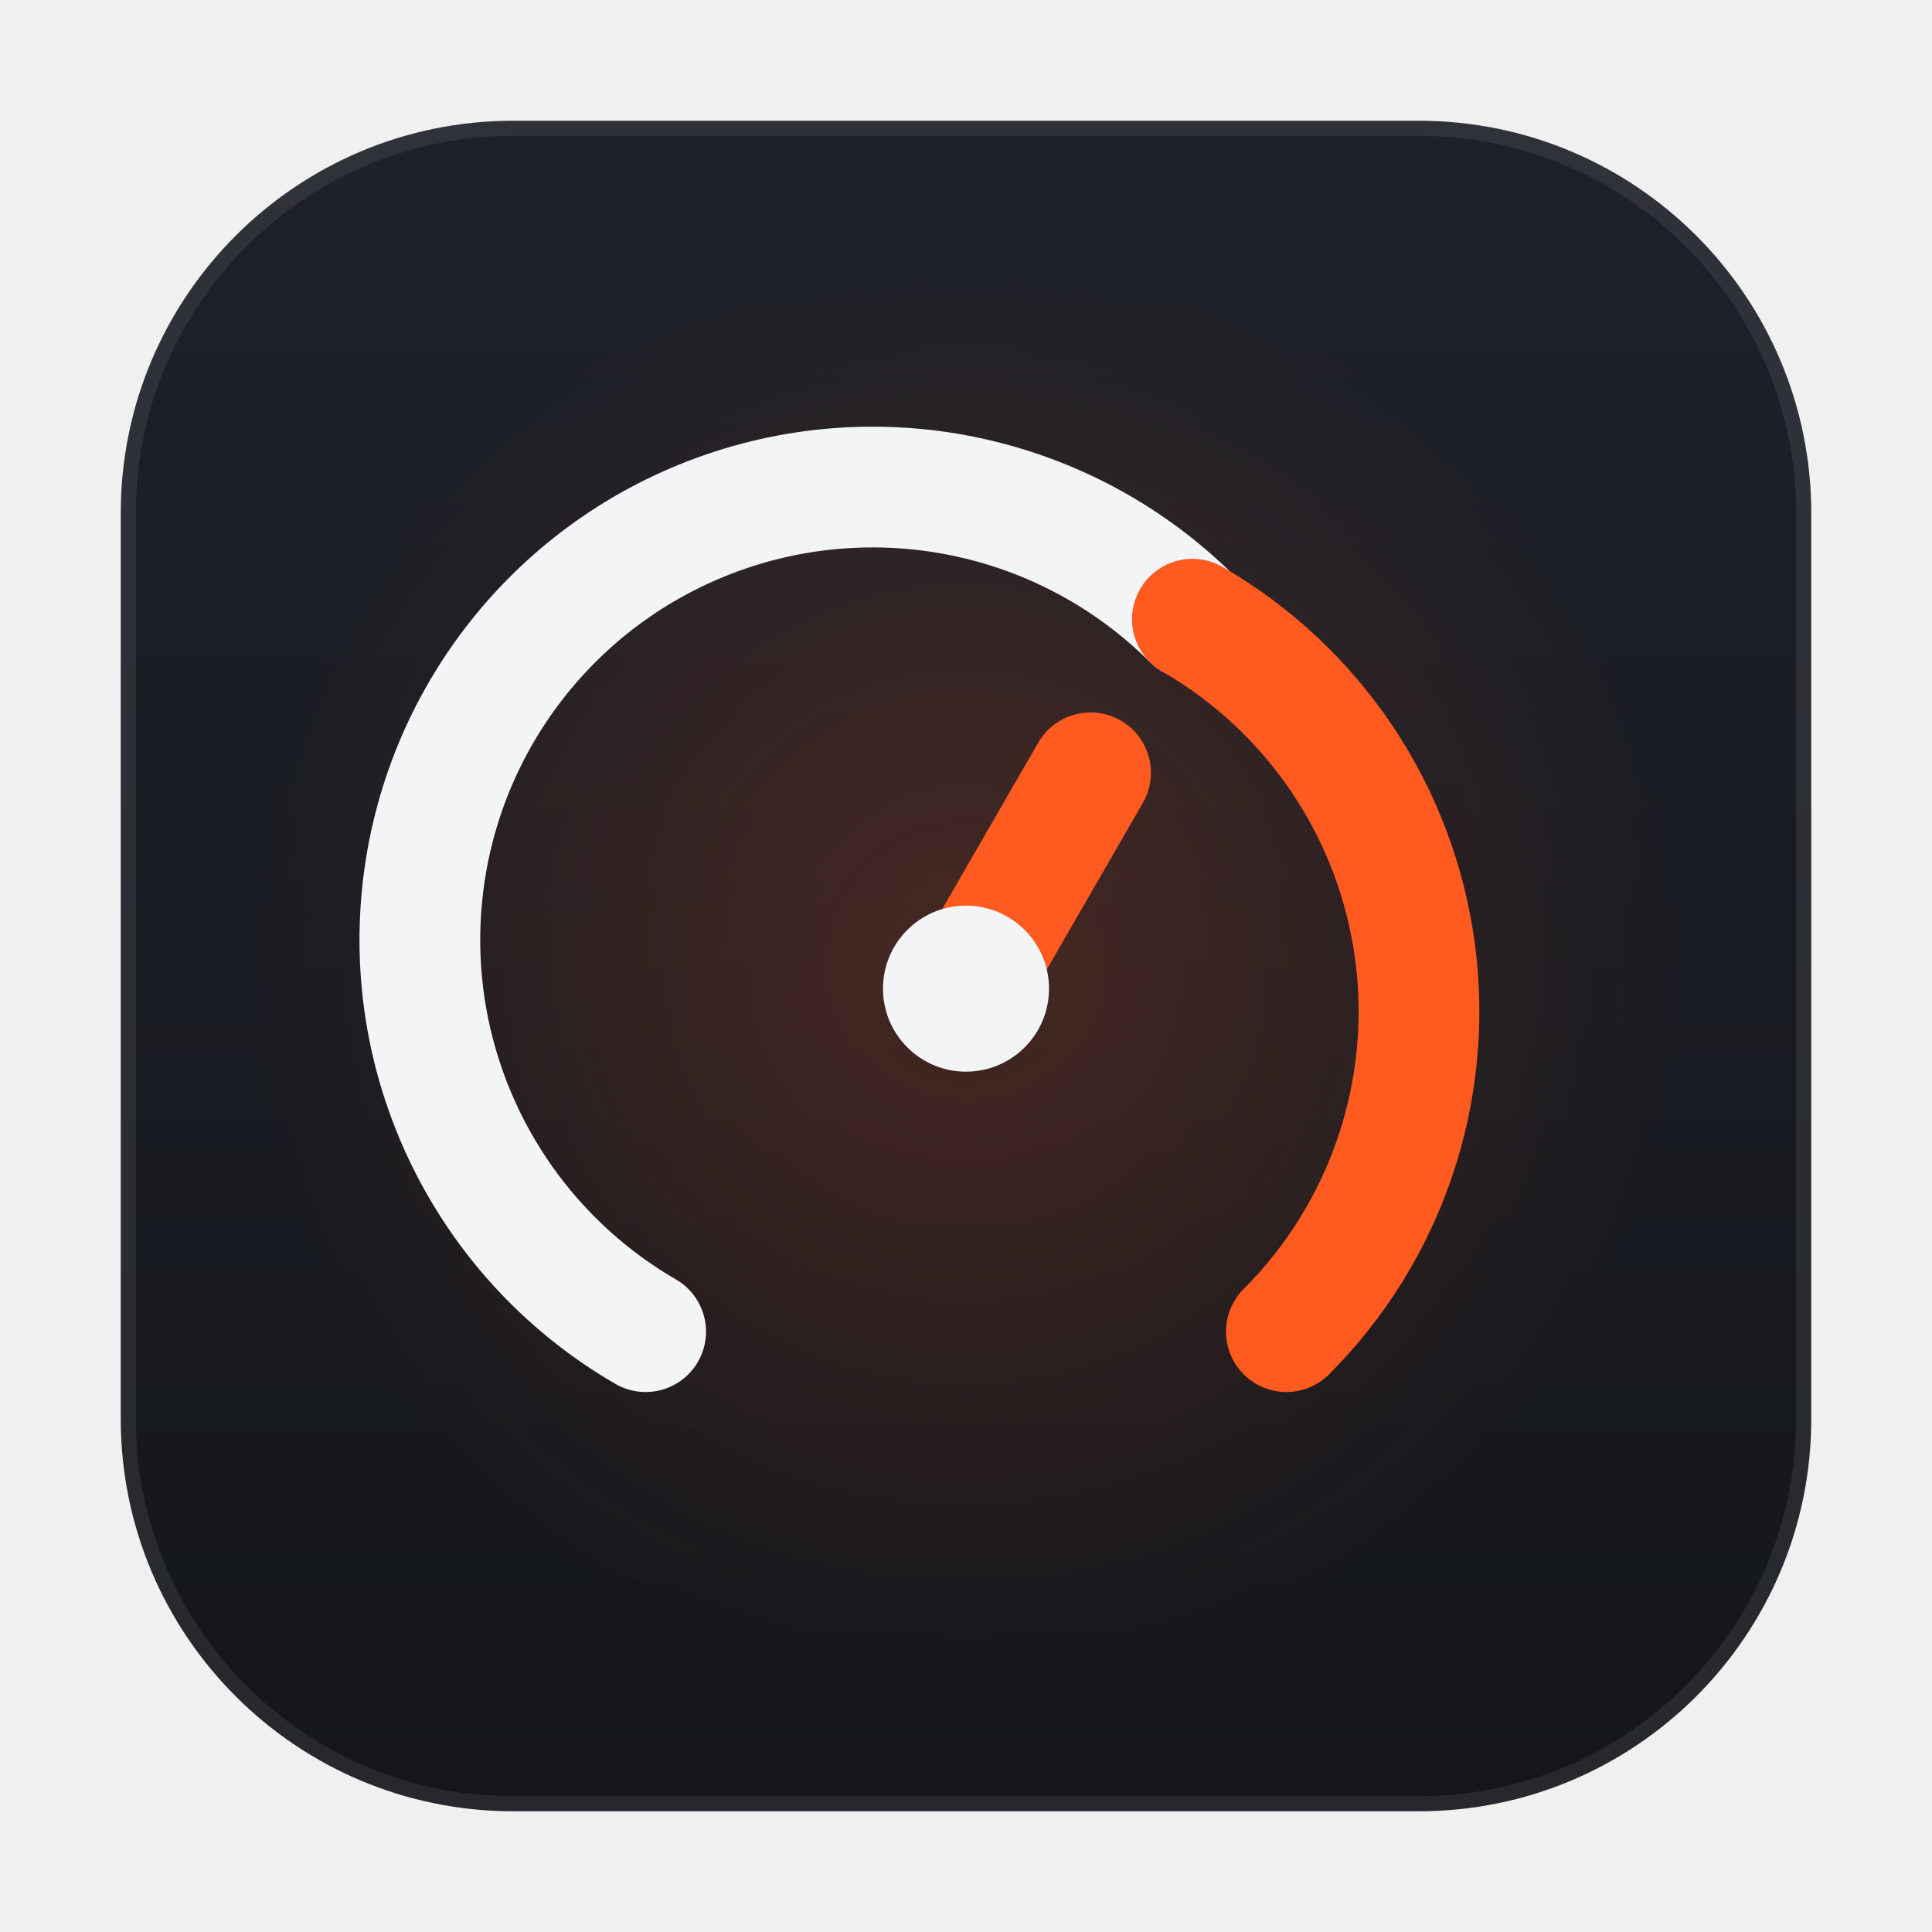
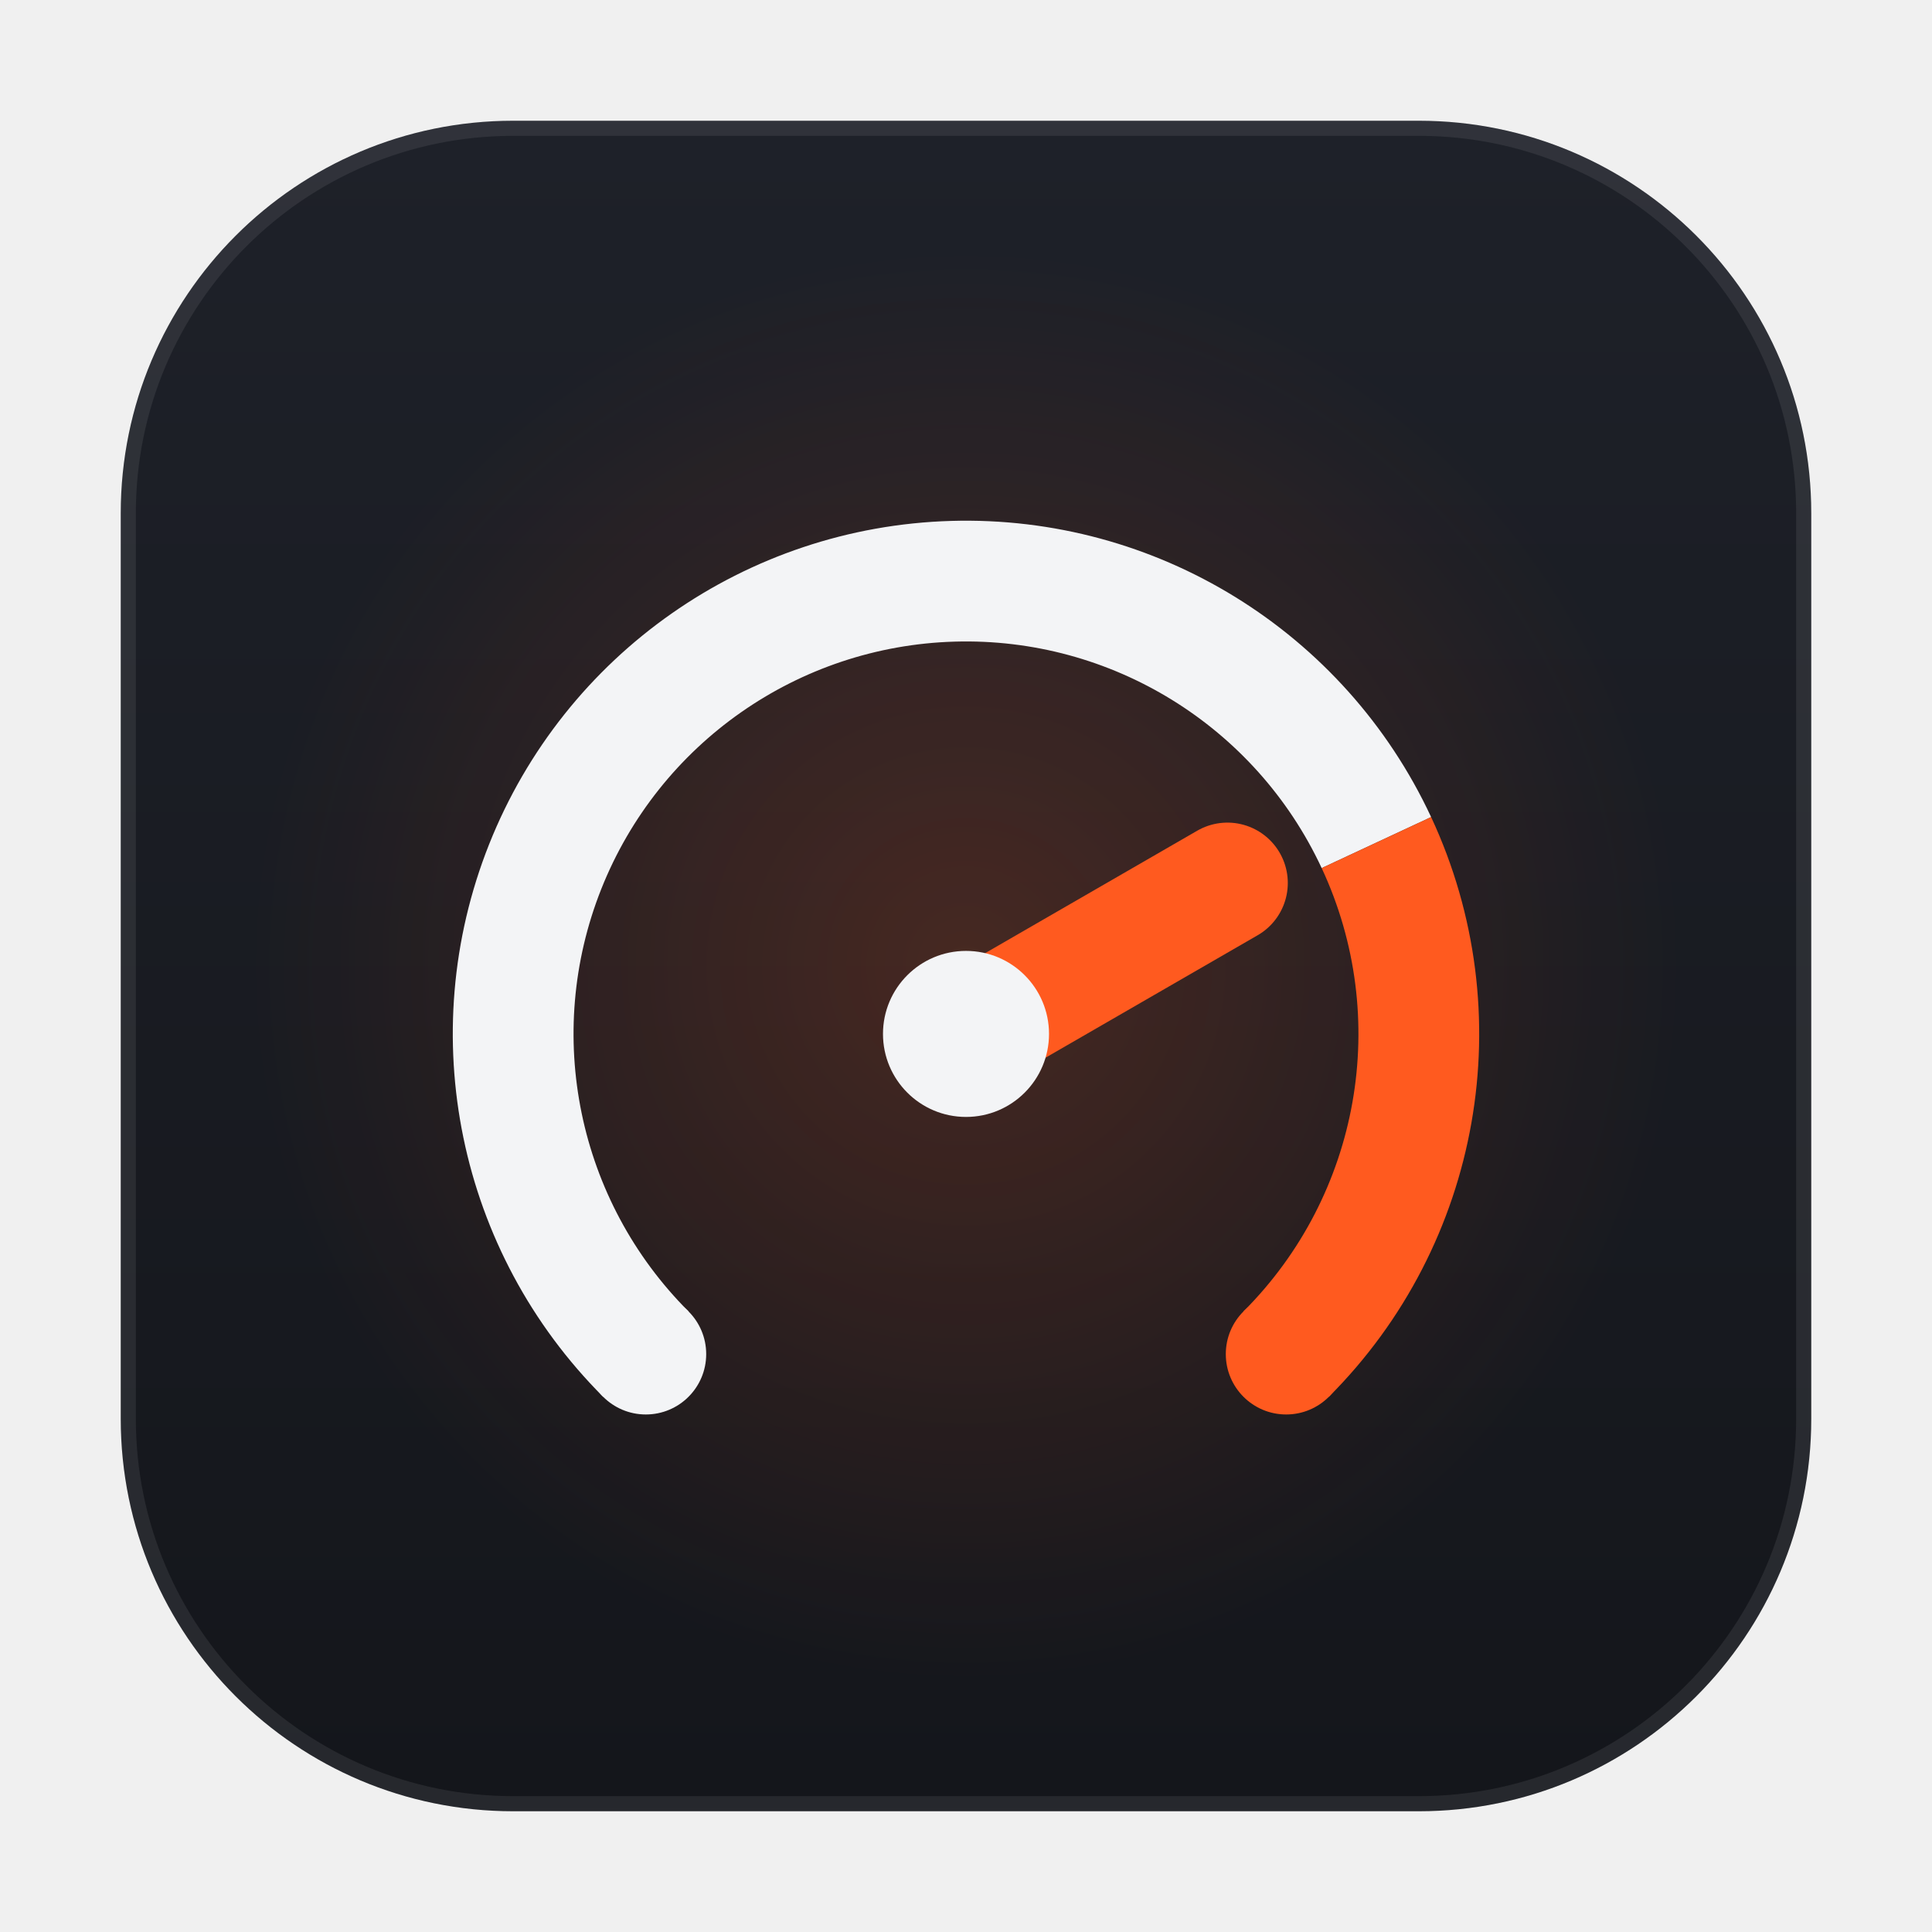
<svg xmlns="http://www.w3.org/2000/svg" viewBox="0 0 512 512" width="512" height="512">
  <defs>
    <linearGradient id="tile" x1="0" y1="0" x2="0" y2="1">
      <stop offset="0" stop-color="#1E2129" />
      <stop offset="1" stop-color="#14161B" />
    </linearGradient>
    <radialGradient id="glow" cx="256" cy="256" r="190" gradientUnits="userSpaceOnUse">
      <stop offset="0" stop-color="#FF5A1F" stop-opacity="0.2" />
      <stop offset="1" stop-color="#FF5A1F" stop-opacity="0" />
    </radialGradient>
  </defs>
  <rect x="32" y="32" width="448" height="448" rx="104" fill="url(#tile)" />
  <rect x="34" y="34" width="444" height="444" rx="102" fill="none" stroke="#FFFFFF" stroke-opacity="0.08" stroke-width="4" />
  <circle cx="256" cy="256" r="190" fill="url(#glow)" />
  <g transform="translate(0 16)">
-     <path d="M 171.1 336.9 A 120 120 0 1 1 316.0 148.1" fill="none" stroke="#F3F4F6" stroke-width="32" stroke-linecap="round" />
-     <path d="M 316.0 148.1 A 120 120 0 0 1 340.9 336.9" fill="none" stroke="#FF5A1F" stroke-width="32" stroke-linecap="round" />
-     <path d="M 256 246 L 289.0 188.8" fill="none" stroke="#FF5A1F" stroke-width="32" stroke-linecap="round" />
-     <circle cx="256" cy="246" r="22" fill="#F3F4F6" />
+     <path d="M 171.15 342.85 A 120 120 0 1 1 364.76 207.29" fill="none" stroke="#F3F4F6" stroke-width="32" />
+     <circle cx="171.15" cy="342.85" r="16" fill="#F3F4F6" />
+     <path d="M 364.76 207.29 A 120 120 0 0 1 340.85 342.85" fill="none" stroke="#FF5A1F" stroke-width="32" />
+     <circle cx="340.85" cy="342.85" r="16" fill="#FF5A1F" />
+     <path d="M 256 258 L 325.28 218.00" fill="none" stroke="#FF5A1F" stroke-width="32" stroke-linecap="round" />
+     <circle cx="256" cy="258" r="22" fill="#F3F4F6" />
  </g>
</svg>
